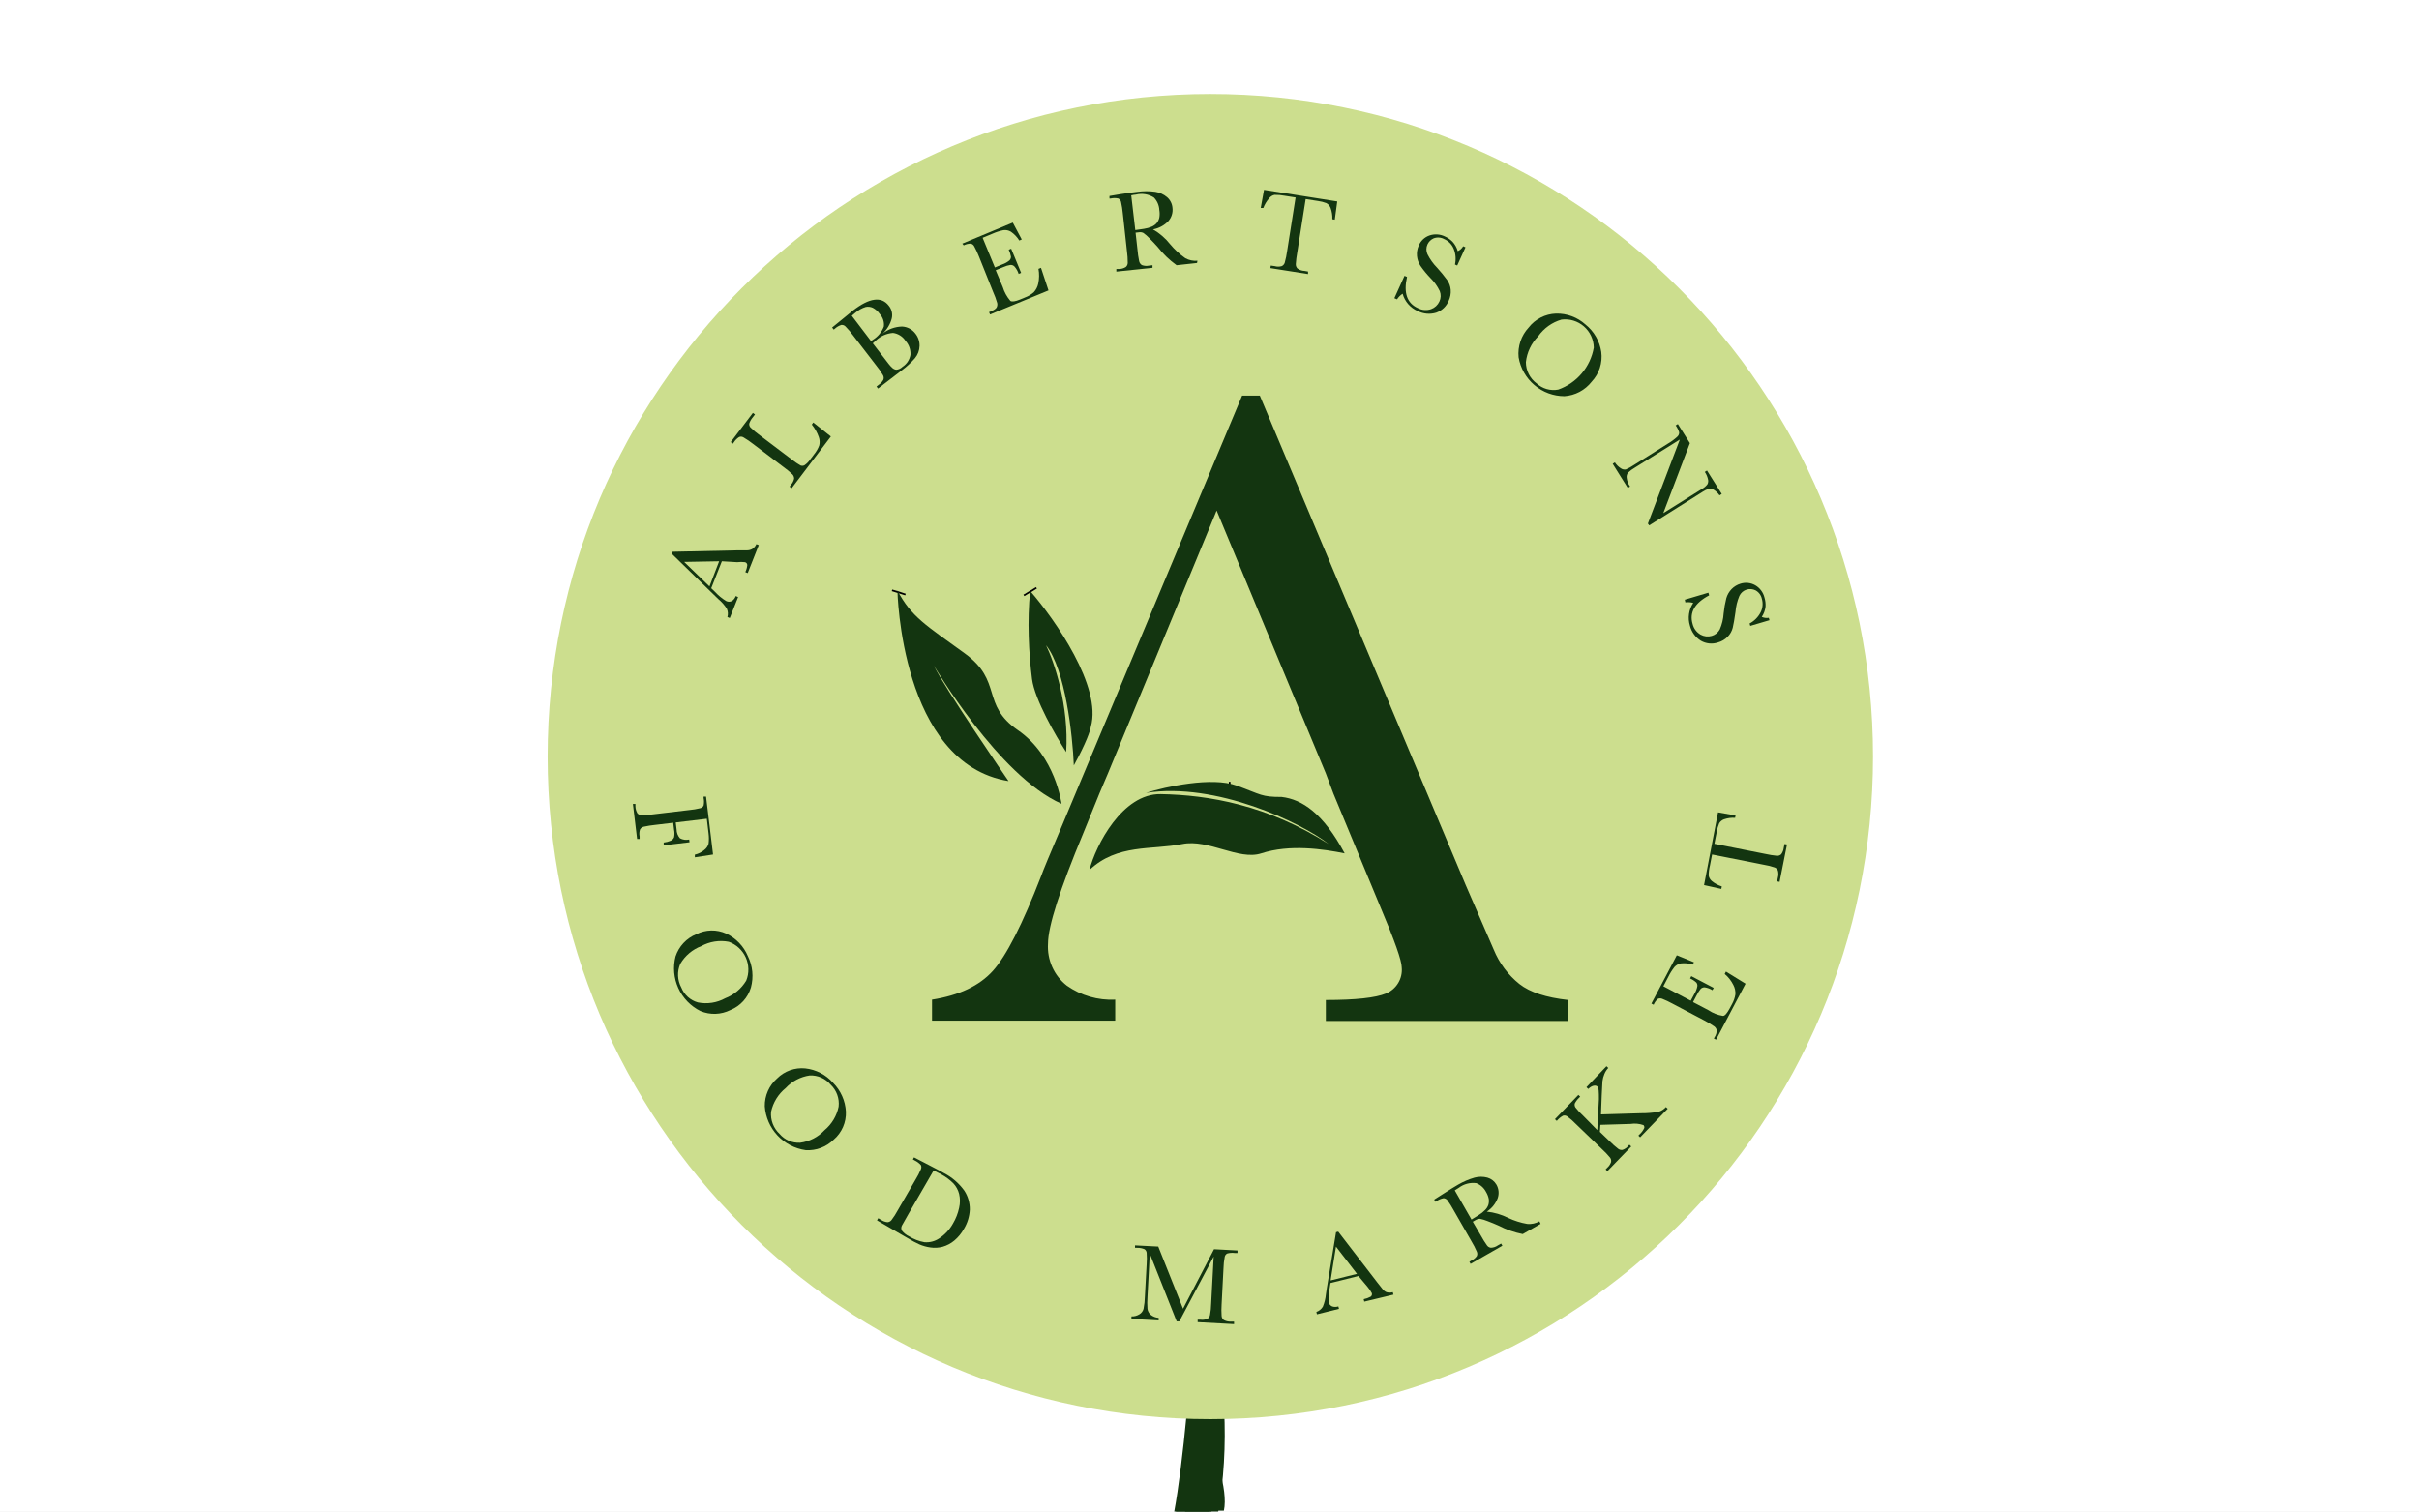
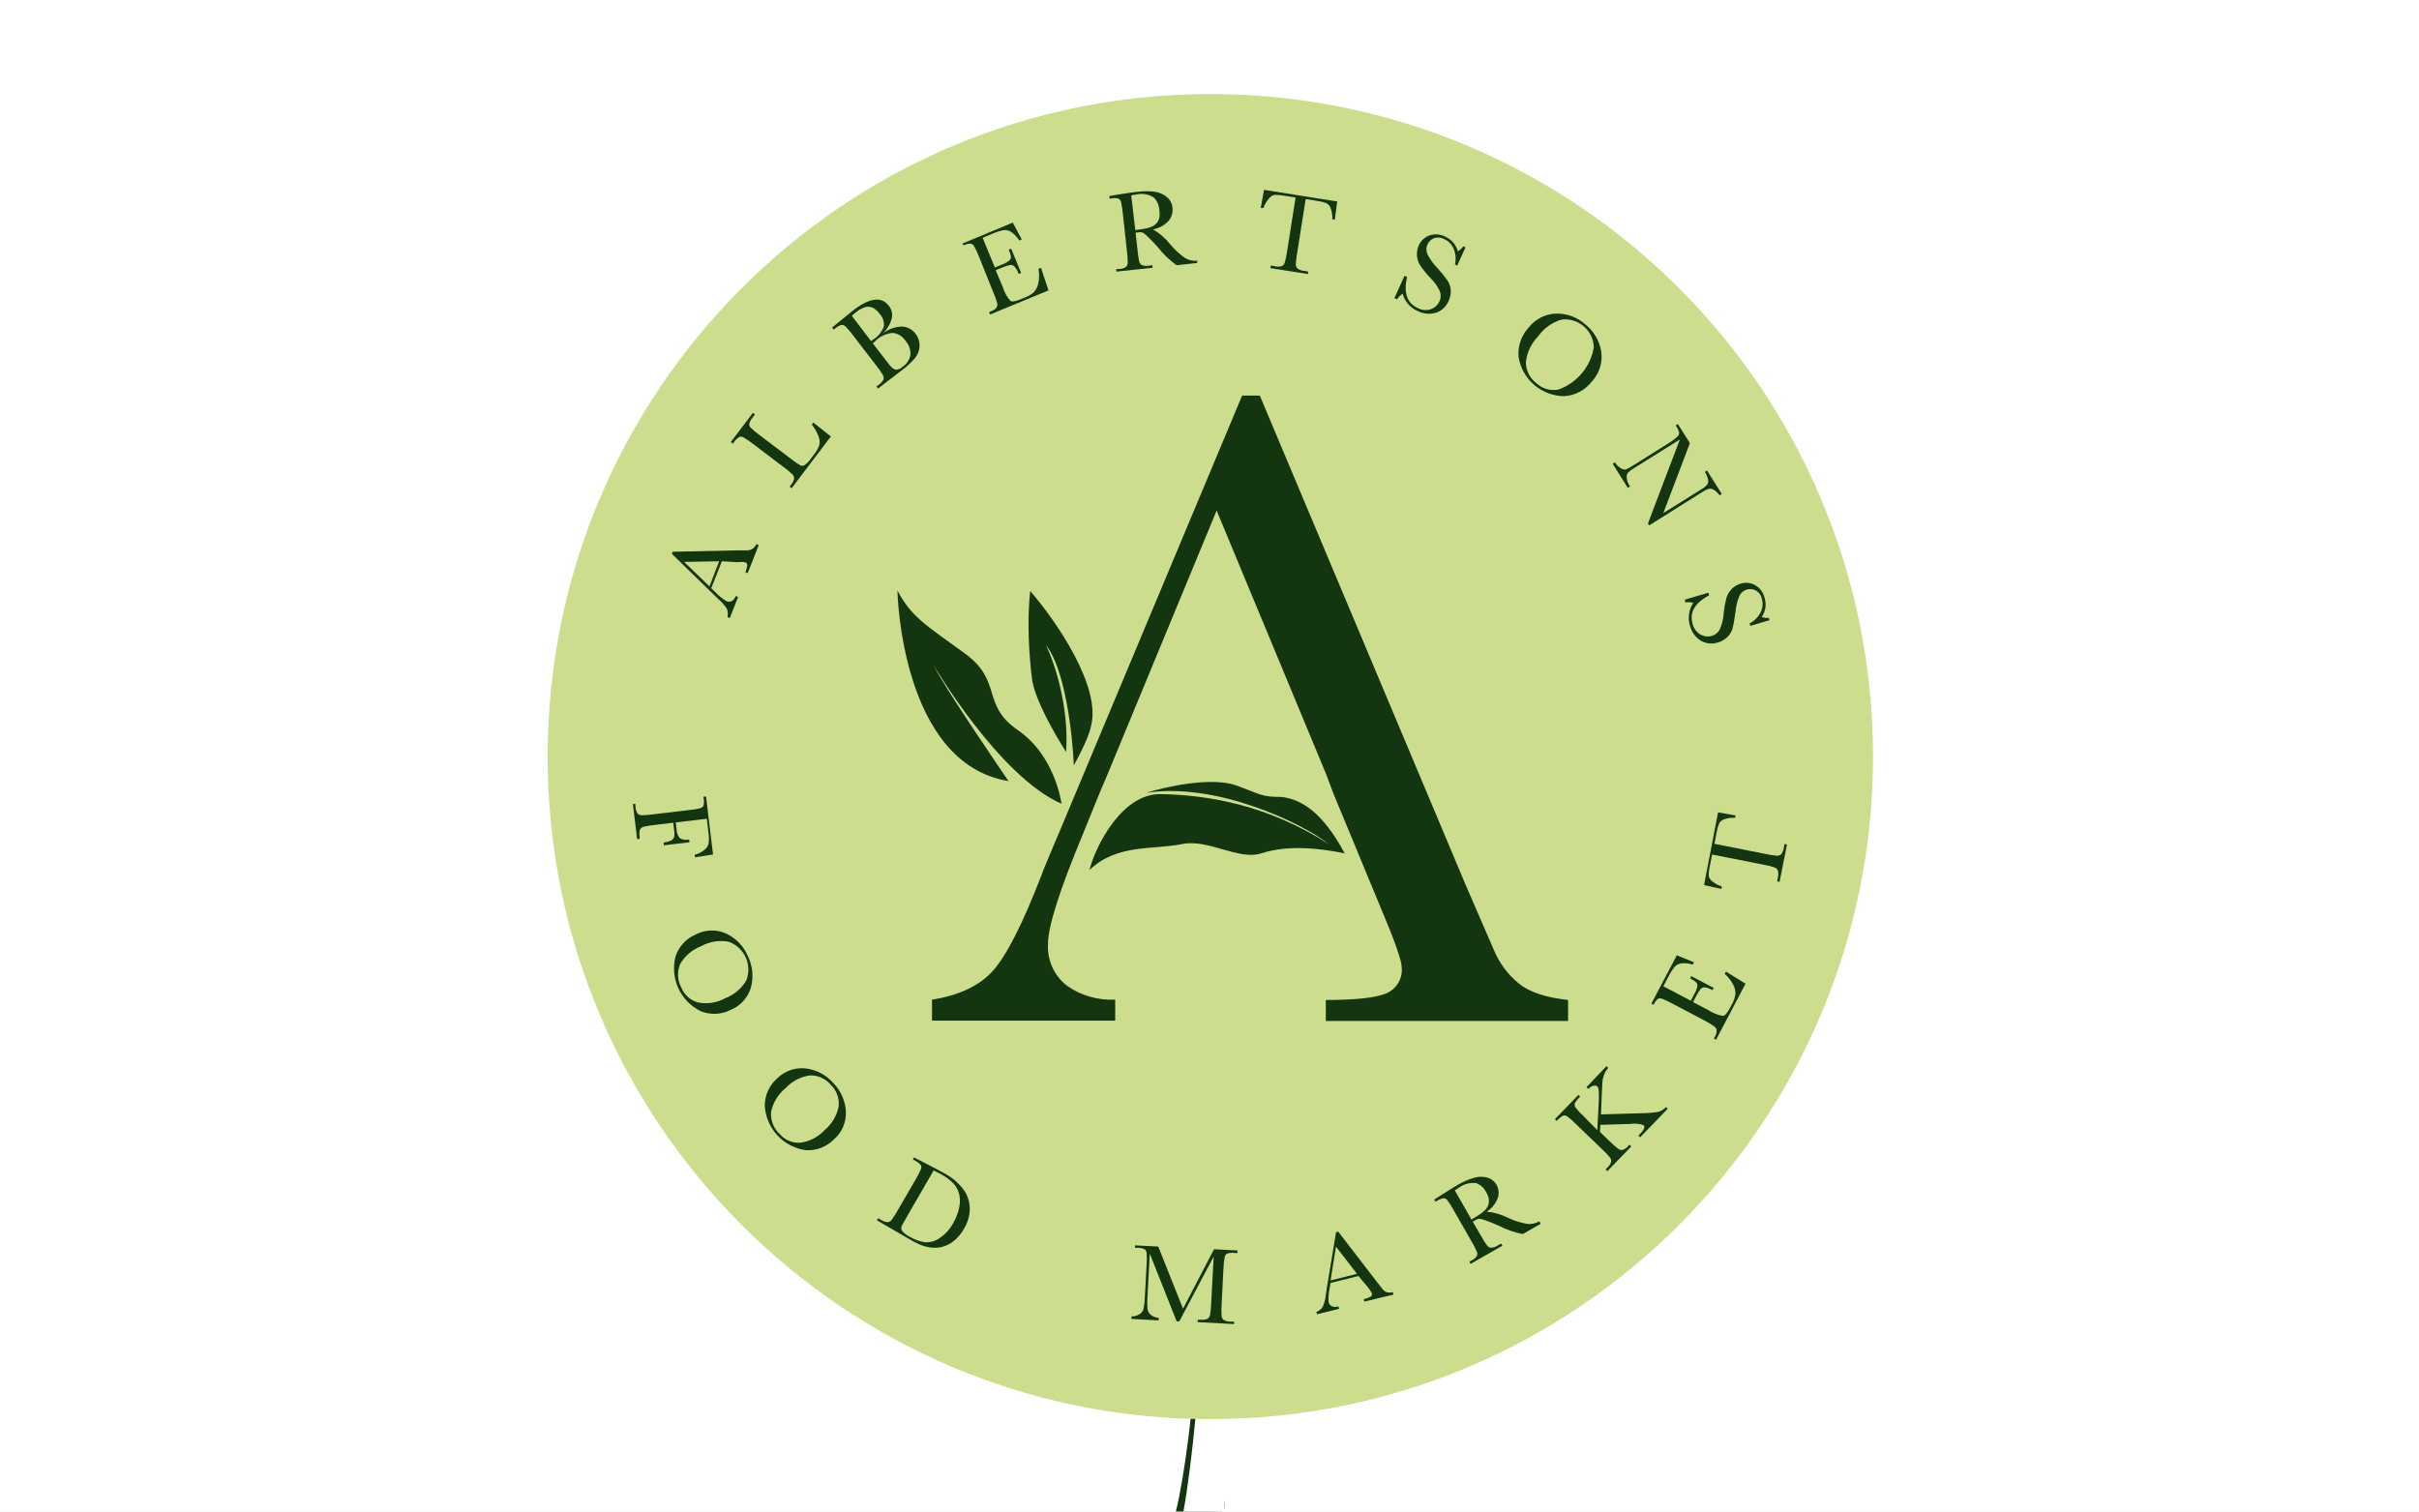
<svg xmlns="http://www.w3.org/2000/svg" width="1440" height="900" viewBox="0 0 1440 900" fill="none">
-   <g id="Albertsons-final">
+   <g id="Albertsons-final" clip-path="url(#clip0_7_109)">
    <rect width="1440" height="900" fill="white" />
    <g id="stem-1">
      <path id="stem-one" d="M712.487 850C719.099 868.55 722.497 888.458 716.987 899.5H728.558C731.314 886.802 722.773 863.25 716.987 850C707.599 828.5 716.987 778 716.987 778C714.232 780.208 705.875 831.45 712.487 850Z" fill="#133510" />
    </g>
    <g id="stem-2">
      <path id="stem-two" d="M705.415 776.842C712.896 802.403 718.308 868.533 705.415 900H725.206C731.652 863.813 730.743 814.602 717.206 776.842C696.291 718.5 746.706 657.5 705.415 577C733.706 653.5 689.944 723.977 705.415 776.842Z" fill="#133510" />
    </g>
    <g id="stem-3">
      <g id="leaf-1">
        <path d="M731 690C731 689.583 740.841 659.286 753.149 656.009C753.149 656.009 756.374 655.442 762.85 663.546C766.382 668.144 770.737 671.951 775.663 674.747L779 679.007C770.751 676.673 762.099 676.453 753.754 678.364C745.41 680.275 737.612 684.263 731 690Z" fill="#133510" />
        <path d="M835 682C828.458 679.216 821.28 678.228 814.22 679.137C814.22 679.137 782.775 680.397 776.647 678.307C773.452 677.125 770.56 675.258 768.179 672.839C766.705 671.408 765.289 669.976 763.584 668.717C758.727 664.911 754.184 660.728 750 656.206C777.948 649.708 825.145 674.242 827.832 675.616C785.173 648.448 751.156 653.687 751.156 653.687C758.468 651.254 780.058 644.87 789.711 649.851C794.789 652.644 800.362 654.442 806.127 655.147C808.56 655.336 810.939 655.957 813.15 656.979C827.312 663.879 835 682 835 682Z" fill="#133510" />
      </g>
      <path id="leaf-2" d="M697.917 558.315C692.459 517.549 665.168 474.699 665.168 474.699C677.381 497.75 686.568 522.55 692.459 548.377C692.487 548.656 692.425 548.937 692.285 549.173C692.145 549.409 691.935 549.586 691.69 549.673C691.445 549.76 691.18 549.753 690.939 549.653C690.698 549.553 690.496 549.366 690.366 549.123C681.177 533.789 668.264 523.369 661.202 503.465C652.106 478.681 648.831 437.811 648.831 437.811C654.316 448.355 681.61 472.372 681.61 472.372C718.618 511.928 700.246 553.562 697.917 558.315Z" fill="#133510" />
      <path id="stem-three" d="M710.406 669.796C721.677 735.102 710.087 858.786 700 900H721.182C726.225 852.604 738.211 733.04 721.182 654.286C700 556.327 753.515 479.592 706.642 340C739.145 468.98 691.385 559.592 710.406 669.796Z" fill="#133510" />
    </g>
    <g id="stem-4">
-       <path id="stem-five" d="M709.406 593.746C720.677 680.627 709.087 845.171 699 900H720.182C725.225 836.947 737.211 677.883 720.182 573.112C699 442.792 752.515 340.707 705.642 155C738.145 326.589 690.385 447.136 709.406 593.746Z" fill="#133510" />
-       <path id="leaf-3" d="M610.5 335.5C619.3 357.9 653.833 393.5 670 408.5C660 354.9 630.167 309.167 616.5 293C645.3 315 672.5 387.833 682.5 421.5C690.1 391.9 691 376.5 690.5 372.5C691.7 324.1 619.333 261.333 583 236C588 270.5 599.5 307.5 610.5 335.5Z" fill="#133510" />
-       <path id="leaf-2_2" d="M395 268.649C395 268.649 466.704 490.108 606.561 472.2C606.561 472.2 489.35 374.754 469.269 351.539C469.269 351.539 592.355 469.449 680.647 481.477C680.647 481.477 654.615 422.457 598.289 403.224C541.963 383.992 560.774 345.743 502.331 324.203C443.888 302.662 422.421 297.402 395 268.649Z" fill="#133510" />
-       <path id="leaf-1_2" d="M832 428.955C785.2 428.155 752.667 492.121 745 522.455C779 489.955 821.209 498.029 858.5 490.455C890.5 483.955 927.597 510.959 955 501.955C990 490.455 1031 496.621 1057 501.955C1030.6 452.355 1005 435.455 980 432.455C955 432.455 955.4 429.655 925 418.455C894.6 407.255 838.333 419.788 814 427.455C899.2 413.855 1004 463.955 1037.5 490.455C963 442.455 890.5 429.955 832 428.955Z" fill="#133510" />
+       <path id="stem-four" d="M716.406 593.746C727.677 680.627 716.087 845.171 706 900H727.182C732.225 836.947 744.211 677.883 727.182 573.112C706 442.792 759.515 340.707 712.642 155C745.145 326.589 697.385 447.136 716.406 593.746Z" fill="#133510" />
+       <path id="stem-five" d="M716.406 593.746C727.677 680.627 716.087 845.171 706 900H727.182C732.225 836.947 744.211 677.883 727.182 573.112C706 442.792 759.515 340.707 712.642 155C745.145 326.589 697.385 447.136 716.406 593.746Z" fill="white" stroke="white" stroke-width="3" />
+       <path id="leaf-3" d="M617.5 335.5C626.3 357.9 660.833 393.5 677 408.5C667 354.9 637.167 309.167 623.5 293C652.3 315 679.5 387.833 689.5 421.5C697.1 391.9 698 376.5 697.5 372.5C698.7 324.1 626.333 261.333 590 236C595 270.5 606.5 307.5 617.5 335.5Z" fill="#133510" />
+       <path id="leaf-2_2" d="M402 268.649C402 268.649 473.704 490.108 613.561 472.2C613.561 472.2 496.35 374.754 476.269 351.539C476.269 351.539 599.355 469.449 687.647 481.477C687.647 481.477 661.615 422.457 605.289 403.224C548.963 383.992 567.774 345.743 509.331 324.203C450.888 302.662 429.421 297.402 402 268.649Z" fill="#133510" />
+       <path id="leaf-1_2" d="M839 428.955C792.2 428.155 759.667 492.121 752 522.455C786 489.955 828.209 498.029 865.5 490.455C897.5 483.955 934.597 510.959 962 501.955C997 490.455 1038 496.621 1064 501.955C1037.6 452.355 1012 435.455 987 432.455C962 432.455 962.4 429.655 932 418.455C901.6 407.255 845.333 419.788 821 427.455C906.2 413.855 1011 463.955 1044.5 490.455C970 442.455 897.5 429.955 839 428.955Z" fill="#133510" />
    </g>
    <g id="final-logo">
      <path id="abt-circle" d="M720.494 844.988C938.367 844.988 1114.99 668.367 1114.99 450.494C1114.99 232.621 938.367 56 720.494 56C502.621 56 326 232.621 326 450.494C326 668.367 502.621 844.988 720.494 844.988Z" fill="#CCDE8E" />
      <path id="A" d="M904.469 585.882C897.733 580.482 892.484 573.455 889.218 565.463L872.55 527.043L749.955 235.558H739.412L632.778 490.248C625.027 508.444 620.694 518.903 619.777 521.626C608.665 550.323 599.094 569.13 591.066 578.048C583.037 586.965 570.953 592.688 554.813 595.216V607.717H663.864V595.216C653.606 595.718 643.474 592.785 635.07 586.882C631.313 583.937 628.33 580.121 626.377 575.765C624.424 571.409 623.56 566.644 623.86 561.88C623.86 551.629 630.889 529.627 644.946 495.873L654.405 472.58L659.572 460.412L724.244 303.981L789.209 460.412L793.793 472.58L821.92 540.503C830.254 560.171 834.421 572.005 834.421 575.964C834.749 579.22 834.018 582.495 832.336 585.303C830.655 588.111 828.113 590.301 825.087 591.549C818.837 594.133 806.919 595.424 789.251 595.424V607.925H933.472V595.424C920.513 593.966 910.886 590.924 904.469 585.882Z" fill="#133510" />
-       <path id="shake-3" d="M613 352.5L617 350L613.25 352.25L609.5 354.5" stroke="black" />
      <path id="leaf-3_2" d="M614.358 404.306C615.9 416.441 628.541 438.336 634.669 447.767C636.461 420.134 627.428 393.851 622.687 384.164C634.197 398.642 638.512 437.92 639.23 455.749C646.728 442.155 649.114 434.695 649.37 432.664C656.061 409.011 628.08 368.949 613.253 351.875C611.387 369.478 612.43 389.137 614.358 404.306Z" fill="#133510" />
-       <path id="shake-2" d="M539 354L534.5 352.5L531 351.5L539 354Z" stroke="black" />
      <path id="leaf-2_3" d="M534.227 351.61C534.227 351.61 536.019 454.578 600.358 465.078C600.358 465.078 561.647 408.698 555.896 396.28C555.896 396.28 594.441 462.078 631.903 478.58C631.903 478.58 628.361 450.244 606.025 434.826C583.69 419.408 597.191 405.656 574.231 388.988C551.27 372.32 542.478 367.32 534.227 351.61Z" fill="#133510" />
-       <path id="shake-1" d="M732 472V465.5" stroke="black" />
      <path id="leaf-1_3" d="M690.897 472.833C668.106 472.446 652.263 503.364 648.53 518.026C665.087 502.317 685.642 506.22 703.801 502.559C719.384 499.417 737.45 512.47 750.794 508.118C767.838 502.559 787.804 505.54 800.465 508.118C787.609 484.143 775.143 475.974 762.969 474.524C750.794 474.524 750.989 473.171 736.185 467.757C721.381 462.344 693.981 468.402 682.131 472.107C723.621 465.534 774.656 489.75 790.969 502.559C754.69 479.358 719.384 473.316 690.897 472.833Z" fill="#133510" />
      <g id="market">
        <path d="M704.243 779.233L722.702 743.813L736.662 744.563V746.063H734.995C733.518 745.861 732.016 745.961 730.578 746.355C730.203 746.545 729.874 746.816 729.615 747.147C729.356 747.478 729.173 747.862 729.078 748.272C728.625 750.551 728.374 752.866 728.328 755.189L727.203 776.691C727.047 778.953 727.047 781.222 727.203 783.483C727.232 783.957 727.357 784.42 727.572 784.843C727.787 785.266 728.087 785.64 728.453 785.942C729.731 786.633 731.167 786.977 732.62 786.942H734.62V788.4L712.951 787.234V785.775H714.577C715.986 785.967 717.42 785.795 718.744 785.275C719.133 785.035 719.469 784.72 719.734 784.348C719.999 783.976 720.186 783.554 720.286 783.108C720.715 780.812 720.952 778.485 720.994 776.149L722.494 748.188L702.034 786.775H700.45L684.449 746.438L683.074 772.149C682.882 774.534 682.882 776.931 683.074 779.316C683.252 780.672 683.919 781.916 684.949 782.817C686.316 783.919 687.989 784.574 689.741 784.692V786.192L673.531 785.317V783.817C675.223 783.883 676.895 783.432 678.324 782.525C679.525 781.801 680.393 780.634 680.74 779.275C681.218 776.83 681.483 774.348 681.532 771.857L682.574 752.772C682.745 750.511 682.745 748.241 682.574 745.98C682.539 745.549 682.409 745.13 682.193 744.756C681.976 744.381 681.68 744.059 681.324 743.813C679.928 743.223 678.421 742.939 676.906 742.98H675.657V741.521L689.491 742.23L704.243 779.233Z" fill="#133510" />
        <path d="M808.669 759.772L792 763.939L791.542 766.939C790.917 769.67 790.707 772.479 790.917 775.273C791.027 775.841 791.275 776.374 791.638 776.824C792.001 777.274 792.469 777.629 793.001 777.857C794.204 778.257 795.505 778.257 796.709 777.857L797.085 779.315L783.958 782.565L783.625 781.149C785.218 780.59 786.571 779.501 787.459 778.065C788.44 775.699 789.058 773.198 789.292 770.648C789.292 770.273 789.542 768.939 789.917 766.481L795.334 733.686L796.626 733.353L819.837 763.522L822.962 767.481C823.581 768.325 824.415 768.987 825.379 769.398C826.606 769.733 827.901 769.733 829.129 769.398L829.504 770.856L812.128 775.023L811.794 773.565C813.251 773.28 814.657 772.774 815.961 772.064C816.276 771.831 816.51 771.504 816.63 771.13C816.749 770.756 816.749 770.354 816.628 769.981C815.934 768.633 815.081 767.374 814.086 766.231L808.669 759.772ZM807.794 758.48L795.293 742.27L792.084 762.397L807.794 758.48Z" fill="#133510" />
        <path d="M917.095 728.728L906.469 734.812C901.462 733.823 896.621 732.125 892.092 729.77C889.842 728.769 887.634 727.853 885.383 727.019C883.957 726.435 882.478 725.988 880.966 725.686C880.018 725.718 879.097 726.006 878.3 726.519L876.716 727.436L881.591 735.77C882.665 737.76 883.862 739.68 885.175 741.521C885.44 741.91 885.786 742.238 886.188 742.482C886.591 742.727 887.041 742.882 887.509 742.937C889.008 742.892 890.46 742.399 891.676 741.521L893.592 740.437L894.343 741.729L875.424 752.563L874.716 751.271L875.966 750.521C877.234 749.941 878.327 749.035 879.133 747.896C879.321 747.484 879.418 747.036 879.418 746.583C879.418 746.131 879.321 745.683 879.133 745.271C878.219 743.124 877.146 741.049 875.924 739.062L865.215 720.352C864.138 718.356 862.926 716.434 861.59 714.601C861.319 714.259 860.978 713.977 860.59 713.776C860.202 713.575 859.776 713.459 859.339 713.435C857.847 713.731 856.429 714.327 855.172 715.185L854.506 715.56L853.756 714.268L859.256 710.768C862.923 708.434 865.84 706.601 868.048 705.351C871.115 703.567 874.391 702.167 877.8 701.184C880.298 700.515 882.927 700.515 885.425 701.184C887.691 701.82 889.62 703.315 890.801 705.351C891.494 706.551 891.923 707.886 892.059 709.266C892.196 710.645 892.037 712.038 891.592 713.351C890.341 716.669 888.064 719.501 885.092 721.435C889.536 721.898 893.857 723.168 897.843 725.186C901.458 726.881 905.284 728.087 909.219 728.77C911.708 728.983 914.205 728.446 916.386 727.228L917.095 728.728ZM875.966 726.144L880.383 723.394C881.739 722.567 882.984 721.573 884.091 720.435C884.956 719.583 885.613 718.542 886.009 717.393C886.339 716.258 886.424 715.064 886.258 713.893C885.962 712.42 885.412 711.01 884.633 709.726C883.404 707.331 881.346 705.464 878.841 704.476C875.123 703.985 871.362 704.989 868.382 707.267L866.007 708.768L875.966 726.144Z" fill="#133510" />
        <path d="M950.849 672.889L951.807 654.513C951.807 650.346 951.807 647.721 950.849 646.887C949.89 646.054 947.765 646.137 945.473 648.387L944.39 647.345L956.308 634.844L957.391 635.886C956.387 636.949 955.595 638.194 955.057 639.553C954.498 640.886 954.12 642.287 953.932 643.72C953.932 645.22 953.599 648.137 953.474 652.471L953.057 663.555L976.851 662.847C980.341 662.876 983.827 662.597 987.268 662.014C988.976 661.498 990.506 660.517 991.686 659.18L992.769 660.18L976.351 677.182L975.309 676.182L975.934 675.515C977.155 674.44 978.135 673.119 978.81 671.639C978.884 671.339 978.88 671.025 978.8 670.726C978.72 670.428 978.566 670.154 978.351 669.931C975.868 669.049 973.202 668.805 970.6 669.222L952.682 669.764L952.39 673.931L958.183 679.515C959.783 681.119 961.481 682.622 963.266 684.016C963.633 684.304 964.056 684.513 964.508 684.628C964.961 684.742 965.432 684.761 965.891 684.682C967.264 684.226 968.469 683.37 969.35 682.224L969.976 681.599L971.059 682.64L956.849 697.35L955.808 696.308L956.766 695.308C957.821 694.394 958.612 693.214 959.058 691.891C959.142 691.444 959.134 690.983 959.034 690.539C958.933 690.095 958.743 689.676 958.475 689.308C956.984 687.502 955.369 685.803 953.641 684.224L938.098 669.264C936.498 667.587 934.756 666.054 932.889 664.681C932.537 664.447 932.139 664.292 931.721 664.227C931.304 664.163 930.878 664.189 930.472 664.305C929.034 665.098 927.761 666.159 926.722 667.431L925.638 666.389L939.598 651.929L940.681 652.971L940.098 653.555C939.001 654.563 938.097 655.763 937.431 657.096C937.338 657.503 937.331 657.923 937.41 658.332C937.489 658.741 937.652 659.129 937.889 659.472C939.328 661.296 940.917 662.996 942.64 664.555L950.849 672.889Z" fill="#133510" />
        <path d="M1026.69 579.923L1027.44 578.506L1039.11 585.715L1021.56 619.051L1020.23 618.385L1020.69 617.551C1021.52 616.322 1021.96 614.868 1021.94 613.384C1021.74 612.528 1021.25 611.765 1020.56 611.217C1018.64 609.886 1016.64 608.675 1014.56 607.592L995.52 597.55C993.58 596.482 991.576 595.535 989.519 594.716C989.109 594.546 988.671 594.459 988.227 594.459C987.784 594.459 987.345 594.546 986.935 594.716C985.827 595.686 984.957 596.898 984.394 598.258L983.06 597.55L998.186 568.797L1008.4 572.964L1007.65 574.339C1005.39 573.607 1003 573.366 1000.65 573.631C999.144 573.889 997.776 574.654 996.77 575.797C995.345 577.622 994.116 579.592 993.102 581.673L990.186 587.257L1006.48 595.841L1008.73 591.674C1009.54 590.328 1010.11 588.845 1010.4 587.299C1010.47 586.894 1010.45 586.479 1010.34 586.083C1010.23 585.687 1010.04 585.319 1009.77 585.007C1008.69 584.01 1007.45 583.194 1006.1 582.59L1006.81 581.215L1020.15 588.215L1019.4 589.59C1017.98 588.719 1016.41 588.139 1014.77 587.882C1014.34 587.867 1013.92 587.937 1013.52 588.087C1013.12 588.237 1012.75 588.465 1012.44 588.757C1011.56 589.834 1010.8 591.008 1010.19 592.257L1007.85 596.674L1017.06 601.508C1019.65 603.256 1022.6 604.409 1025.69 604.883C1026.81 604.883 1028.11 603.258 1029.52 600.716L1031.11 597.758C1032.08 595.994 1032.74 594.078 1033.06 592.091C1033.18 590.154 1032.77 588.221 1031.86 586.507C1030.61 583.974 1028.85 581.731 1026.69 579.923Z" fill="#133510" />
        <path d="M1024.98 527.793L1024.69 529.293L1014.4 527.001L1022.73 483.706L1033.15 485.539L1032.9 486.956C1030.67 486.803 1028.43 487.101 1026.31 487.831C1025.12 488.259 1024.1 489.082 1023.44 490.165C1022.75 491.795 1022.26 493.502 1021.98 495.248L1020.56 502.416L1050.98 508.458C1053.19 508.955 1055.43 509.317 1057.69 509.541C1058.17 509.584 1058.64 509.528 1059.1 509.378C1059.55 509.227 1059.96 508.985 1060.32 508.666C1061.17 507.522 1061.7 506.169 1061.86 504.749L1062.32 502.541L1063.78 502.832L1059.36 525.085L1057.9 524.793L1058.36 522.501C1058.72 521.136 1058.72 519.699 1058.36 518.334C1058.17 517.917 1057.91 517.541 1057.58 517.226C1057.25 516.911 1056.87 516.665 1056.44 516.5C1054.23 515.76 1051.96 515.202 1049.65 514.834L1019.19 508.791L1017.9 515.417C1017.42 517.34 1017.17 519.312 1017.15 521.292C1017.36 522.558 1018.01 523.708 1018.98 524.543C1020.74 526.017 1022.78 527.122 1024.98 527.793Z" fill="#133510" />
      </g>
      <g id="food">
        <path d="M424.467 508.792L413.633 510.459V508.875C415.705 508.41 417.635 507.453 419.258 506.083C420.49 505.16 421.384 503.857 421.8 502.375C422.059 500.369 422.059 498.338 421.8 496.332L420.758 487.498L402.257 489.707L402.757 493.874C402.767 495.808 403.477 497.673 404.757 499.124C406.437 500.037 408.394 500.304 410.257 499.874L410.466 501.499L395.09 503.333V501.666C396.527 501.524 397.932 501.159 399.257 500.583C400.152 500.192 400.866 499.478 401.257 498.583C401.57 497.085 401.57 495.538 401.257 494.04L400.757 489.873L389.922 491.165C387.666 491.391 385.426 491.753 383.213 492.249C382.752 492.35 382.317 492.547 381.937 492.827C381.556 493.107 381.239 493.464 381.005 493.874C380.558 495.217 380.472 496.654 380.755 498.041V499.541H379.255L376.755 478.706H378.255V480.081C378.287 481.546 378.688 482.979 379.421 484.248C379.72 484.591 380.084 484.87 380.491 485.071C380.899 485.271 381.343 485.388 381.797 485.415C384.155 485.418 386.509 485.237 388.839 484.873L410.216 482.331C412.478 482.133 414.722 481.757 416.925 481.206C417.336 481.101 417.72 480.91 418.051 480.644C418.382 480.378 418.651 480.044 418.842 479.664C419.161 478.167 419.161 476.619 418.842 475.122V474.33H420.3L424.467 508.792Z" fill="#133510" />
        <path d="M414.508 556.254C417.256 554.862 420.282 554.105 423.362 554.04C426.442 553.975 429.497 554.604 432.301 555.88C438.11 558.599 442.7 563.381 445.177 569.297C448.058 575.099 448.711 581.756 447.011 588.007C446.118 591.008 444.56 593.768 442.454 596.084C440.347 598.4 437.746 600.211 434.843 601.384C432.086 602.773 429.06 603.548 425.974 603.656C422.888 603.764 419.815 603.202 416.967 602.008C411.144 599.111 406.493 594.302 403.792 588.385C401.092 582.468 400.506 575.803 402.132 569.506C403.108 566.53 404.721 563.803 406.858 561.515C408.996 559.226 411.606 557.431 414.508 556.254ZM417.467 563.338C412.222 565.329 407.813 569.048 404.966 573.881C403.983 576.134 403.529 578.582 403.637 581.037C403.745 583.493 404.414 585.891 405.591 588.049C406.445 590.183 407.781 592.09 409.494 593.623C411.207 595.155 413.251 596.271 415.466 596.883C421.009 597.993 426.765 597.107 431.718 594.383C436.943 592.38 441.345 588.682 444.219 583.882C445.103 581.684 445.534 579.33 445.485 576.962C445.437 574.593 444.91 572.259 443.937 570.099C442.964 567.939 441.565 565.998 439.823 564.392C438.081 562.787 436.033 561.549 433.802 560.755C428.222 559.683 422.443 560.597 417.467 563.338Z" fill="#133510" />
        <path d="M462.596 642.137C464.763 639.973 467.38 638.314 470.261 637.277C473.142 636.24 476.216 635.85 479.264 636.136C485.709 636.809 491.662 639.889 495.932 644.762C500.489 649.342 503.203 655.438 503.558 661.889C503.687 665.035 503.102 668.168 501.846 671.055C500.591 673.942 498.697 676.507 496.307 678.557C494.131 680.723 491.52 682.403 488.647 683.488C485.774 684.572 482.704 685.036 479.639 684.849C473.2 683.941 467.267 680.851 462.83 676.096C458.394 671.341 455.723 665.209 455.262 658.722C455.206 655.591 455.832 652.485 457.099 649.62C458.366 646.756 460.241 644.202 462.596 642.137ZM467.68 647.887C463.277 651.463 460.22 656.43 459.012 661.972C458.79 664.416 459.133 666.879 460.014 669.17C460.896 671.46 462.293 673.517 464.096 675.182C465.585 676.933 467.457 678.317 469.567 679.228C471.677 680.138 473.969 680.55 476.264 680.432C481.873 679.71 487.049 677.04 490.89 672.89C495.168 669.314 498.107 664.393 499.224 658.93C499.503 656.54 499.222 654.118 498.405 651.855C497.588 649.591 496.257 647.549 494.516 645.887C493.001 644.062 491.084 642.612 488.915 641.65C486.746 640.689 484.385 640.242 482.014 640.345C476.514 641.145 471.455 643.808 467.68 647.887Z" fill="#133510" />
        <path d="M544.104 689.141L550.729 692.558C556.272 695.433 560.022 697.392 561.897 698.475C566.725 700.966 570.895 704.565 574.065 708.976C576.23 712.311 577.36 716.21 577.315 720.186C577.132 724.284 575.913 728.269 573.773 731.77C572.307 734.404 570.373 736.748 568.064 738.687C566.04 740.379 563.683 741.628 561.147 742.354C558.77 742.991 556.288 743.133 553.855 742.771C551.586 742.464 549.371 741.847 547.271 740.937C545.396 740.104 542.771 738.729 539.52 736.77L522.06 726.644L522.81 725.353L524.436 726.311C525.588 727.101 526.921 727.588 528.311 727.728C528.762 727.698 529.202 727.574 529.603 727.366C530.005 727.159 530.359 726.87 530.644 726.519C532.069 724.655 533.338 722.676 534.437 720.602L545.062 702.267C546.256 700.335 547.301 698.316 548.188 696.225C548.367 695.833 548.461 695.406 548.461 694.975C548.461 694.543 548.367 694.117 548.188 693.725C547.186 692.591 545.968 691.67 544.604 691.016L543.437 690.349L544.104 689.141ZM555.772 696.933L541.062 722.352C538.895 726.103 537.506 728.561 536.895 729.728C536.647 730.197 536.517 730.719 536.517 731.249C536.517 731.779 536.647 732.301 536.895 732.77C538.012 734.184 539.437 735.324 541.062 736.104C543.883 737.85 547.007 739.052 550.271 739.646C553.321 739.915 556.374 739.151 558.939 737.479C562.411 735.24 565.274 732.177 567.273 728.561C569.002 725.659 570.241 722.491 570.94 719.186C571.597 716.446 571.597 713.591 570.94 710.851C570.334 708.497 569.145 706.332 567.481 704.559C565.368 702.467 562.969 700.685 560.355 699.267C558.855 698.517 557.314 697.725 555.772 696.933Z" fill="#133510" />
      </g>
      <g id="Albertsons">
        <path d="M429.717 334.192L423.383 350.235L425.633 352.402C427.577 354.522 429.807 356.359 432.259 357.861C432.788 358.132 433.373 358.273 433.967 358.273C434.561 358.273 435.147 358.132 435.676 357.861C436.744 357.153 437.549 356.114 437.968 354.902L439.384 355.486L434.426 367.987L433.009 367.404C433.489 365.763 433.371 364.006 432.675 362.445C431.249 360.232 429.493 358.251 427.467 356.569L424.467 353.652L399.964 329.775L400.423 328.525L439.593 327.692H444.802C445.872 327.688 446.921 327.401 447.844 326.858C448.9 326.143 449.737 325.147 450.261 323.983L451.677 324.567L445.093 341.235L443.677 340.651C444.295 339.337 444.689 337.929 444.843 336.484C444.845 336.08 444.71 335.687 444.46 335.37C444.211 335.052 443.861 334.828 443.468 334.734C441.933 334.537 440.378 334.537 438.843 334.734L429.717 334.192ZM428.092 334.192L407.257 334.567L422.341 349.152L428.092 334.192Z" fill="#133510" />
        <path d="M484.14 251.559L494.599 259.893L471.263 290.688L470.055 289.771L470.847 288.688C471.769 287.641 472.413 286.381 472.722 285.021C472.739 284.082 472.396 283.172 471.763 282.479C470.002 280.803 468.122 279.257 466.138 277.853L448.386 264.394C446.551 262.94 444.616 261.617 442.594 260.435C442.219 260.197 441.794 260.051 441.353 260.008C440.911 259.964 440.466 260.025 440.052 260.185C438.751 260.995 437.653 262.093 436.843 263.394L436.26 264.186L435.01 263.227L448.178 245.851L449.428 246.767L448.22 248.351C447.218 249.472 446.465 250.792 446.011 252.226C445.962 252.649 446.007 253.078 446.144 253.482C446.281 253.885 446.506 254.254 446.803 254.56C448.509 256.247 450.349 257.793 452.303 259.185L471.305 273.561C472.915 274.846 474.614 276.015 476.389 277.062C476.767 277.237 477.18 277.328 477.597 277.328C478.015 277.328 478.427 277.237 478.806 277.062C480.256 276.105 481.49 274.856 482.431 273.395L484.514 270.644C485.862 269.026 486.932 267.195 487.681 265.227C488.089 263.572 488.002 261.833 487.431 260.227C486.476 257.535 485.067 255.026 483.264 252.809L484.14 251.559Z" fill="#133510" />
        <path d="M525.435 198.596C528.713 196.021 532.728 194.56 536.895 194.429C538.454 194.486 539.981 194.889 541.365 195.61C542.749 196.331 543.955 197.351 544.895 198.596C546.583 200.693 547.469 203.323 547.396 206.014C547.319 208.651 546.365 211.187 544.687 213.223C542.356 215.926 539.728 218.358 536.853 220.473L522.685 231.349L521.768 230.141L523.143 229.057C524.315 228.307 525.265 227.257 525.893 226.015C526.04 225.576 526.09 225.11 526.04 224.65C525.989 224.19 525.84 223.746 525.602 223.348C524.378 221.251 522.985 219.258 521.435 217.39L507.934 199.846C506.536 197.909 504.99 196.084 503.308 194.388C502.997 194.067 502.62 193.818 502.202 193.66C501.784 193.501 501.337 193.437 500.891 193.471C499.432 193.915 498.093 194.684 496.974 195.721L496.308 196.263L495.349 195.013L501.141 190.304L507.767 184.887C517.601 177.303 524.699 176.344 529.06 182.011C529.925 183.051 530.536 184.277 530.847 185.593C531.158 186.909 531.16 188.279 530.852 189.595C529.941 193.051 528.062 196.173 525.435 198.596ZM518.518 203.097L519.685 202.263C522.647 200.441 524.92 197.685 526.143 194.429C526.309 193.085 526.178 191.721 525.76 190.432C525.343 189.144 524.649 187.962 523.727 186.97C522.656 185.417 521.226 184.145 519.56 183.261C518.255 182.673 516.8 182.498 515.393 182.761C513.085 183.472 510.954 184.665 509.142 186.262C508.434 186.804 507.767 187.387 507.059 188.012L518.518 203.097ZM519.56 204.43L525.727 212.431C528.352 215.848 529.894 217.973 530.936 218.806C531.609 219.547 532.526 220.02 533.519 220.14C534.935 220.013 536.262 219.393 537.269 218.39C538.497 217.593 539.548 216.554 540.358 215.335C541.167 214.117 541.719 212.746 541.978 211.306C542.077 209.792 541.869 208.274 541.368 206.842C540.867 205.41 540.083 204.094 539.061 202.972C538.238 201.685 537.145 200.593 535.856 199.773C534.568 198.953 533.116 198.423 531.602 198.221C527.838 198.509 524.282 200.066 521.518 202.638L519.56 204.43Z" fill="#133510" />
        <path d="M618.193 160.093L619.693 159.468L624.152 172.927L589.357 187.262L588.774 185.845L589.649 185.512C591.733 184.637 592.941 183.803 593.316 182.97C593.705 182.167 593.807 181.255 593.608 180.386C592.954 178.106 592.132 175.878 591.149 173.719L582.815 152.884C581.986 150.756 581.026 148.683 579.94 146.675C579.734 146.266 579.441 145.909 579.081 145.628C578.721 145.347 578.302 145.149 577.856 145.05C576.406 145.077 574.981 145.433 573.689 146.091L572.856 145.05L602.9 132.548L608.234 142.591L606.776 143.216C605.485 141.143 603.783 139.356 601.775 137.966C600.448 137.172 598.892 136.849 597.358 137.049C595.092 137.513 592.884 138.226 590.774 139.174L584.94 141.591L592.233 159.259L596.691 157.426C598.21 156.907 599.622 156.116 600.858 155.092C601.171 154.809 601.419 154.461 601.585 154.072C601.75 153.684 601.829 153.264 601.817 152.842C601.551 151.402 601.103 150.001 600.483 148.675L601.942 148.091L607.859 162.468L606.401 163.093C605.879 161.443 605.012 159.924 603.858 158.634C603.553 158.332 603.188 158.098 602.786 157.947C602.383 157.796 601.954 157.732 601.525 157.759C600.085 157.979 598.682 158.4 597.358 159.009L592.733 160.884L596.9 170.844C597.838 173.907 599.399 176.744 601.483 179.178C602.483 179.761 604.359 179.511 607.192 178.344L610.318 177.052C612.201 176.349 613.939 175.303 615.443 173.969C616.766 172.513 617.673 170.729 618.068 168.802C618.674 165.934 618.717 162.976 618.193 160.093Z" fill="#133510" />
        <path d="M712.577 156.592L700.409 157.926C696.175 154.883 692.401 151.249 689.2 147.133C687.533 145.258 685.866 143.466 684.116 141.758C683.044 140.611 681.858 139.577 680.574 138.674C679.714 138.279 678.753 138.163 677.824 138.341L675.99 138.549L677.115 148.591C677.305 150.916 677.639 153.226 678.115 155.509C678.215 155.987 678.411 156.441 678.69 156.842C678.969 157.243 679.327 157.583 679.741 157.842C681.071 158.344 682.515 158.46 683.908 158.176L686.075 157.926V159.468L664.531 161.718V160.176H665.989C667.461 160.188 668.905 159.784 670.156 159.009C670.506 158.707 670.79 158.337 670.991 157.922C671.191 157.506 671.304 157.054 671.323 156.592C671.326 154.167 671.159 151.744 670.823 149.342L668.406 127.173C668.192 124.833 667.83 122.508 667.323 120.214C667.22 119.786 667.024 119.385 666.751 119.04C666.477 118.694 666.133 118.413 665.74 118.214C664.244 117.878 662.692 117.878 661.197 118.214H660.447V116.714L666.865 115.63C671.032 114.963 674.574 114.505 677.115 114.213C680.641 113.726 684.216 113.726 687.741 114.213C690.324 114.624 692.745 115.734 694.742 117.422C696.591 119.021 697.742 121.279 697.951 123.714C698.128 125.13 698.005 126.567 697.588 127.931C697.171 129.296 696.471 130.557 695.533 131.632C693.086 134.222 689.874 135.96 686.366 136.59C690.292 138.87 693.755 141.867 696.575 145.425C699.205 148.593 702.246 151.396 705.618 153.759C707.816 154.971 710.328 155.494 712.827 155.259L712.577 156.592ZM675.823 137.007L680.991 136.257C682.549 136.023 684.074 135.603 685.533 135.007C686.679 134.531 687.704 133.805 688.533 132.882C689.296 131.946 689.838 130.848 690.117 129.673C690.397 128.13 690.397 126.549 690.117 125.006C689.973 122.241 688.833 119.62 686.908 117.63C685.338 116.621 683.577 115.944 681.735 115.643C679.893 115.342 678.009 115.423 676.199 115.88C675.407 115.88 674.448 116.13 673.407 116.339L675.823 137.007Z" fill="#133510" />
        <path d="M752.039 123.84H750.497L752.456 113.047L796.043 119.964L794.584 130.799L793.126 130.549C793.219 128.266 792.865 125.987 792.084 123.84C791.611 122.619 790.727 121.603 789.584 120.964C787.934 120.329 786.213 119.896 784.459 119.672L777.25 118.548L772.249 150.259C771.827 152.56 771.535 154.883 771.374 157.218C771.348 157.697 771.418 158.178 771.583 158.629C771.748 159.08 772.003 159.493 772.332 159.843C773.539 160.745 774.994 161.255 776.5 161.301L778.667 161.676V163.176L756.248 159.635L756.498 158.134L758.831 158.468C760.192 158.866 761.638 158.866 762.998 158.468C763.422 158.27 763.8 157.986 764.109 157.635C764.417 157.283 764.649 156.872 764.79 156.426C765.439 154.087 765.926 151.706 766.249 149.3L771.249 117.589L764.582 116.547C762.649 116.156 760.677 115.988 758.706 116.047C757.421 116.307 756.277 117.035 755.497 118.089C754.001 119.778 752.829 121.727 752.039 123.84Z" fill="#133510" />
        <path d="M830.045 177.553L836.088 164.218L837.588 164.885C835.421 174.386 837.588 180.553 844.047 183.47C845.255 184.107 846.582 184.488 847.945 184.588C849.307 184.689 850.675 184.507 851.964 184.053C853.032 183.66 854.013 183.06 854.85 182.288C855.686 181.516 856.362 180.587 856.84 179.553C857.31 178.592 857.575 177.544 857.618 176.475C857.661 175.406 857.481 174.34 857.089 173.344C855.678 170.394 853.76 167.714 851.422 165.427C849.293 163.209 847.342 160.826 845.588 158.301C844.403 156.541 843.686 154.508 843.504 152.393C843.322 150.279 843.68 148.154 844.547 146.217C845.129 144.825 845.998 143.572 847.096 142.538C848.195 141.504 849.498 140.713 850.922 140.216C853.917 139.19 857.196 139.385 860.048 140.758C861.753 141.514 863.306 142.573 864.632 143.883C866.118 145.497 867.203 147.439 867.799 149.55C869.147 148.937 870.269 147.917 871.008 146.633L872.383 147.258L867.465 158.093L866.132 157.509C866.834 154.394 866.572 151.138 865.382 148.175C864.327 145.589 862.31 143.513 859.756 142.383C858.798 141.848 857.735 141.53 856.64 141.45C855.546 141.371 854.447 141.533 853.422 141.924C851.797 142.643 850.492 143.933 849.755 145.55C849.333 146.464 849.115 147.46 849.115 148.467C849.115 149.474 849.333 150.469 849.755 151.384C851.231 154.331 853.157 157.03 855.464 159.384C857.612 161.73 859.629 164.193 861.507 166.76C862.693 168.461 863.412 170.444 863.59 172.511C863.775 174.774 863.358 177.045 862.382 179.094C861.717 180.733 860.711 182.211 859.433 183.432C858.154 184.653 856.631 185.589 854.964 186.178C851.312 187.3 847.367 186.956 843.964 185.22C841.785 184.282 839.845 182.866 838.287 181.077C836.729 179.288 835.593 177.172 834.963 174.886C833.622 175.741 832.484 176.879 831.629 178.22L830.045 177.553Z" fill="#133510" />
        <path d="M909.969 195.054C911.907 192.554 914.371 190.512 917.187 189.071C920.003 187.631 923.102 186.828 926.263 186.72C932.727 186.561 939.006 188.888 943.806 193.221C948.894 197.282 952.258 203.117 953.223 209.556C953.644 212.746 953.35 215.99 952.362 219.053C951.375 222.116 949.719 224.921 947.515 227.266C945.566 229.767 943.111 231.829 940.311 233.315C937.51 234.802 934.427 235.68 931.263 235.891C924.718 235.863 918.393 233.523 913.406 229.283C908.419 225.044 905.091 219.178 904.01 212.723C903.699 209.524 904.07 206.295 905.097 203.25C906.124 200.205 907.785 197.411 909.969 195.054ZM915.678 200.221C911.571 204.374 908.987 209.792 908.344 215.598C908.344 218.071 908.925 220.509 910.039 222.717C911.154 224.924 912.772 226.839 914.762 228.307C916.468 229.876 918.516 231.025 920.744 231.661C922.972 232.298 925.319 232.405 927.596 231.974C933.029 230.066 937.855 226.743 941.576 222.348C945.297 217.953 947.778 212.645 948.764 206.972C948.724 204.573 948.18 202.209 947.166 200.035C946.152 197.86 944.691 195.924 942.879 194.351C941.067 192.779 938.944 191.606 936.648 190.908C934.352 190.211 931.935 190.005 929.554 190.304C923.934 191.931 919.038 195.431 915.678 200.221Z" fill="#133510" />
        <path d="M980.976 311.732L999.978 261.727L973.267 278.396C971.759 279.252 970.36 280.288 969.1 281.479C968.453 282.368 968.184 283.476 968.35 284.563C968.567 286.414 969.255 288.18 970.35 289.688L969.017 290.522L960.016 276.145L961.308 275.312C962.249 276.764 963.502 277.988 964.975 278.896C965.803 279.463 966.819 279.687 967.809 279.521C969.416 278.843 970.952 278.005 972.392 277.02L992.811 264.186C994.845 263.006 996.745 261.609 998.478 260.019C998.835 259.7 999.12 259.307 999.314 258.869C999.508 258.431 999.607 257.956 999.603 257.477C999.147 255.981 998.443 254.572 997.52 253.31L998.811 252.477L1005.98 263.853L990.144 305.523L1013.19 291.105C1014.46 290.419 1015.57 289.467 1016.44 288.313C1016.94 287.332 1017.03 286.193 1016.69 285.146C1016.34 283.655 1015.72 282.241 1014.85 280.979L1016.15 280.146L1024.94 294.105L1023.61 294.939C1022.73 293.639 1021.59 292.533 1020.27 291.688C1019.42 291.113 1018.38 290.875 1017.35 291.022C1016.02 291.413 1014.75 292.018 1013.6 292.814L981.768 312.815L980.976 311.732Z" fill="#133510" />
        <path d="M1002.94 357.069L1016.98 352.902L1017.44 354.486C1008.85 359.014 1005.58 364.695 1007.6 371.529C1007.92 372.849 1008.5 374.091 1009.31 375.18C1010.12 376.269 1011.14 377.182 1012.31 377.863C1013.31 378.424 1014.41 378.782 1015.55 378.918C1016.68 379.054 1017.84 378.965 1018.94 378.655C1019.96 378.371 1020.92 377.881 1021.75 377.215C1022.58 376.549 1023.27 375.72 1023.77 374.779C1025.09 371.772 1025.86 368.555 1026.06 365.278C1026.37 362.229 1026.9 359.207 1027.65 356.236C1028.23 354.169 1029.32 352.279 1030.81 350.735C1032.28 349.239 1034.1 348.136 1036.11 347.527C1037.55 347.069 1039.07 346.914 1040.58 347.072C1042.08 347.23 1043.54 347.697 1044.86 348.444C1046.22 349.227 1047.41 350.276 1048.35 351.529C1049.3 352.782 1049.98 354.213 1050.36 355.736C1050.9 357.501 1051.13 359.35 1051.02 361.195C1050.76 363.383 1049.99 365.481 1048.77 367.32C1050.08 367.908 1051.53 368.097 1052.94 367.862L1053.36 369.279L1041.94 372.654L1041.52 371.237C1044.33 369.747 1046.61 367.435 1048.07 364.612C1049.34 362.128 1049.61 359.247 1048.82 356.569C1048.6 355.495 1048.14 354.483 1047.49 353.604C1046.83 352.726 1045.99 352.002 1045.02 351.485C1043.42 350.701 1041.58 350.537 1039.86 351.027C1038.89 351.305 1038 351.788 1037.23 352.442C1036.47 353.097 1035.86 353.907 1035.44 354.819C1034.16 357.871 1033.37 361.106 1033.11 364.403C1032.52 368.598 1031.98 371.723 1031.48 373.779C1030.98 375.794 1029.94 377.636 1028.48 379.113C1026.89 380.748 1024.89 381.928 1022.69 382.53C1021.01 383.088 1019.23 383.285 1017.47 383.105C1015.71 382.925 1014.01 382.374 1012.48 381.488C1009.25 379.464 1006.94 376.267 1006.02 372.571C1005.31 370.304 1005.12 367.907 1005.46 365.556C1005.79 363.205 1006.66 360.96 1007.98 358.986C1006.45 358.558 1004.85 358.444 1003.27 358.653L1002.94 357.069Z" fill="#133510" />
      </g>
    </g>
  </g>
+   <defs>
+     <clipPath id="clip0_7_109">
+       <rect width="1440" height="900" fill="white" />
+     </clipPath>
+   </defs>
</svg>
